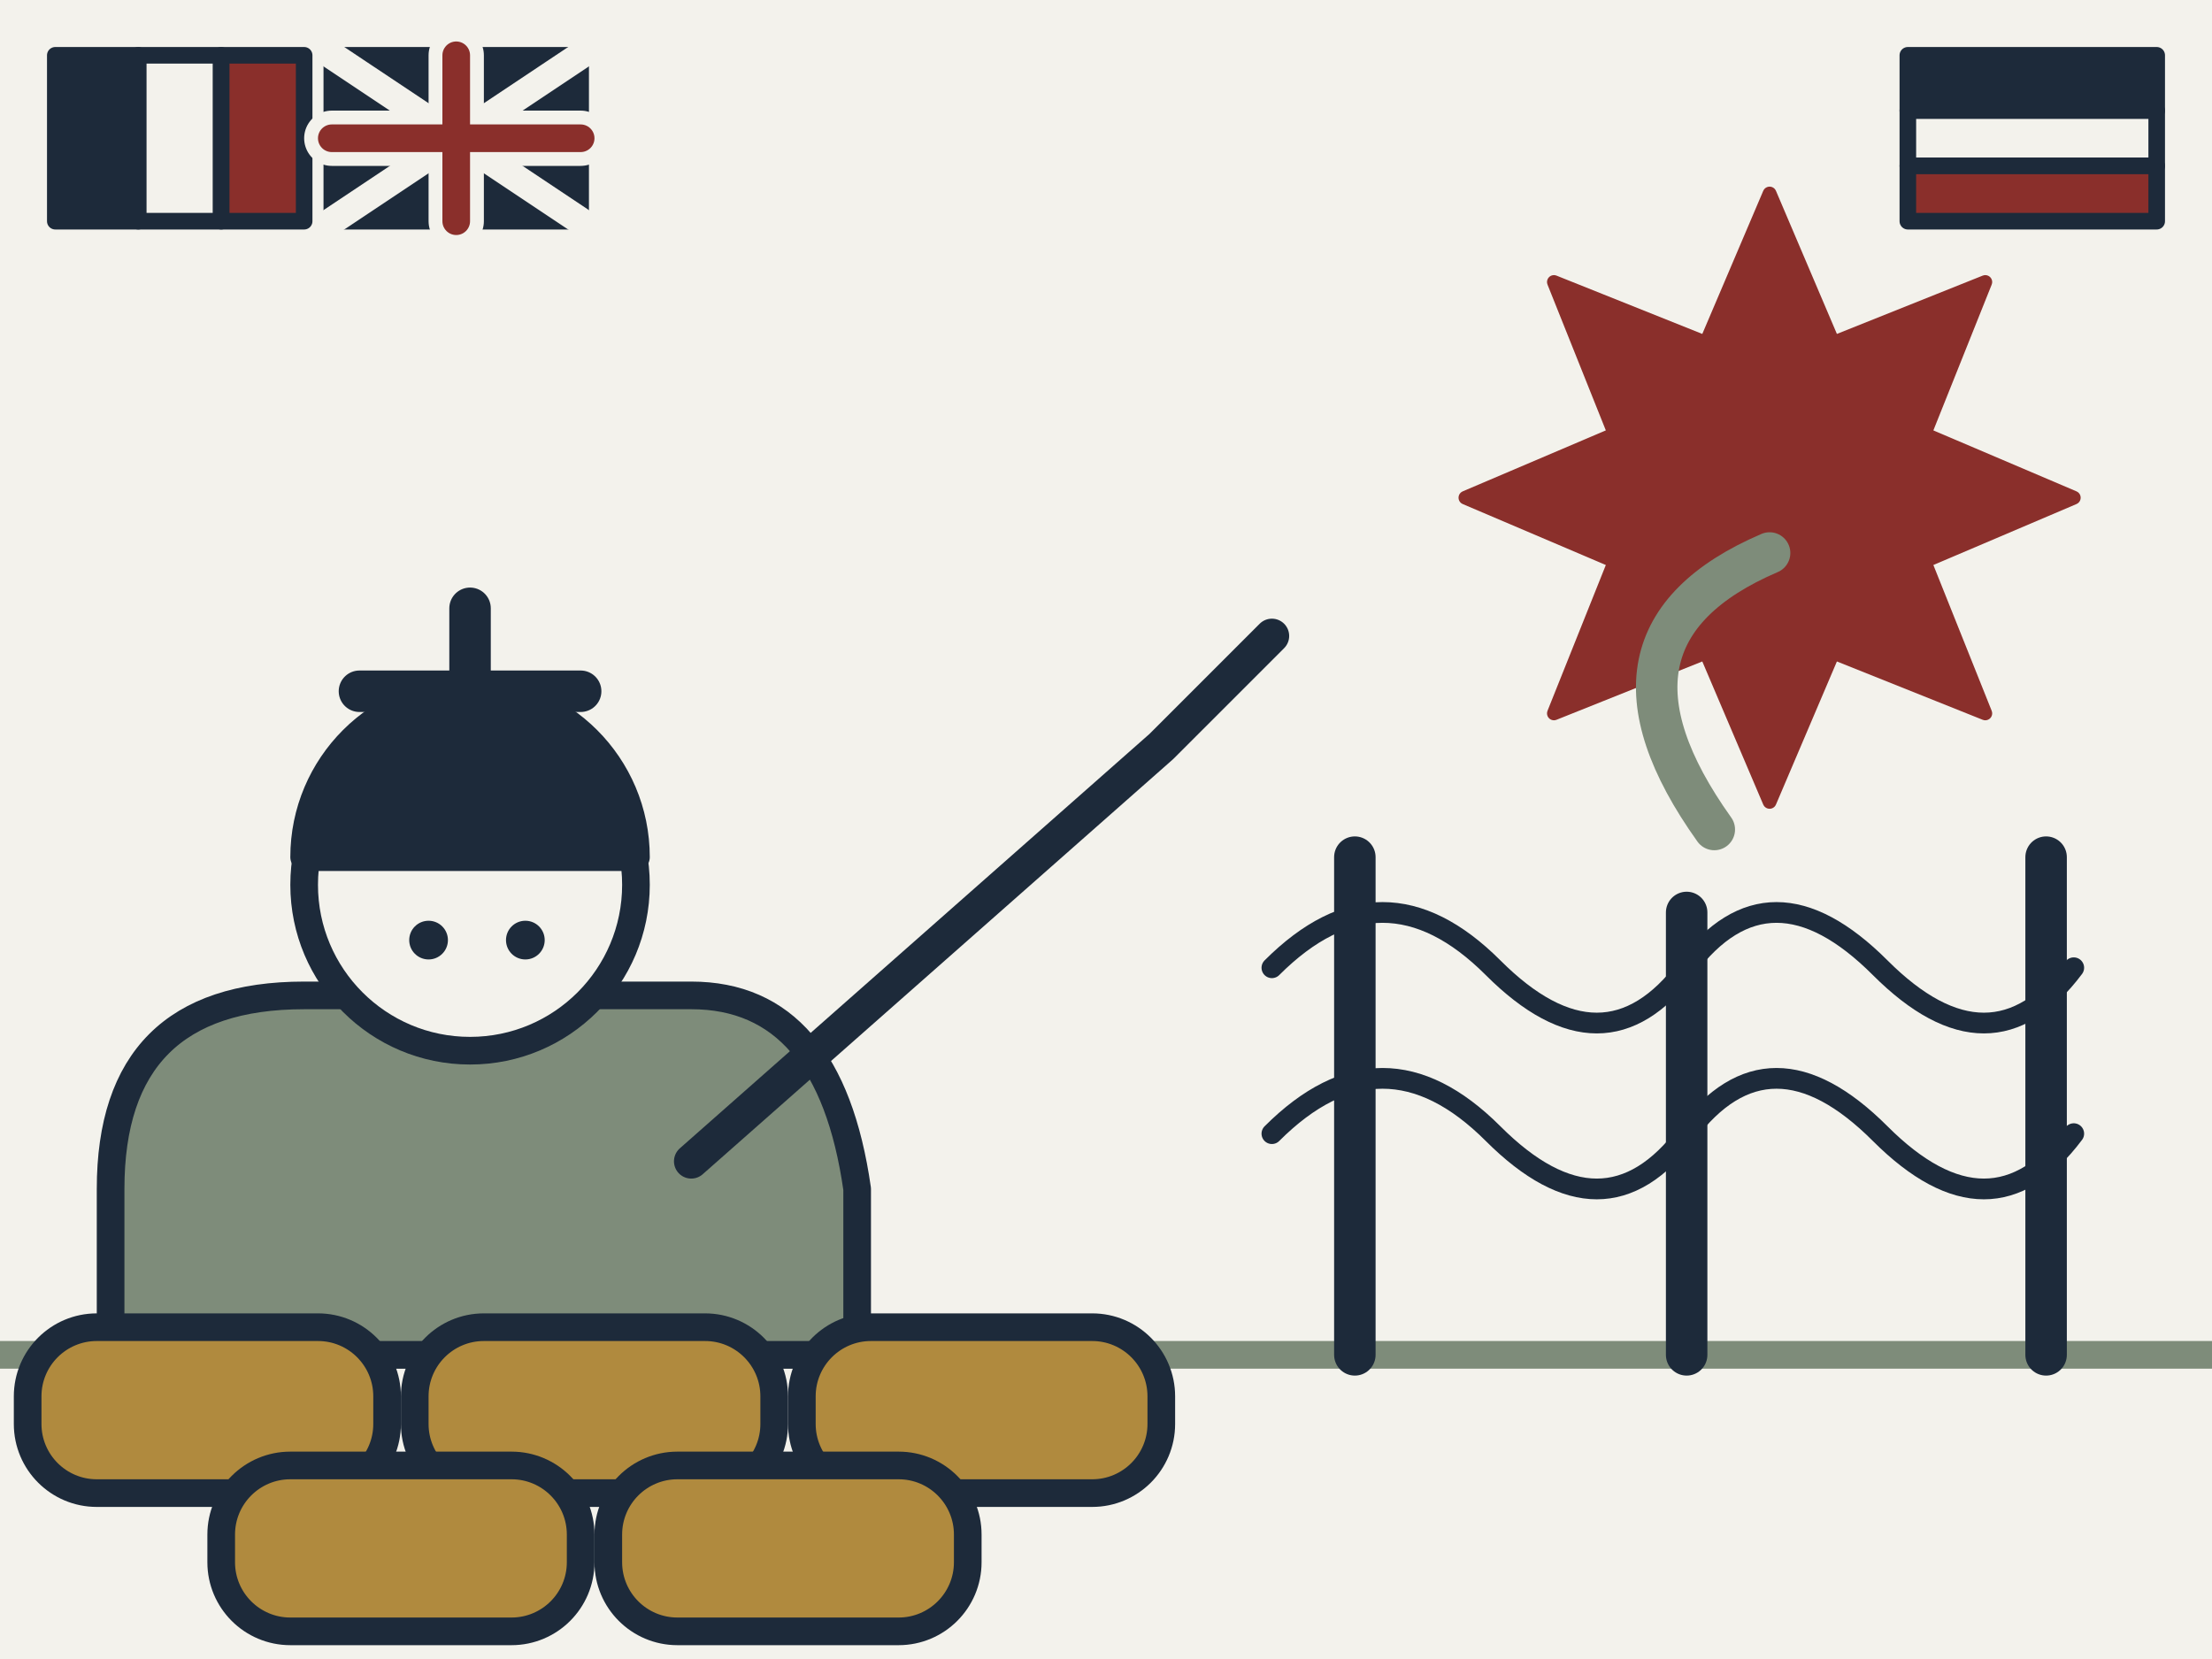
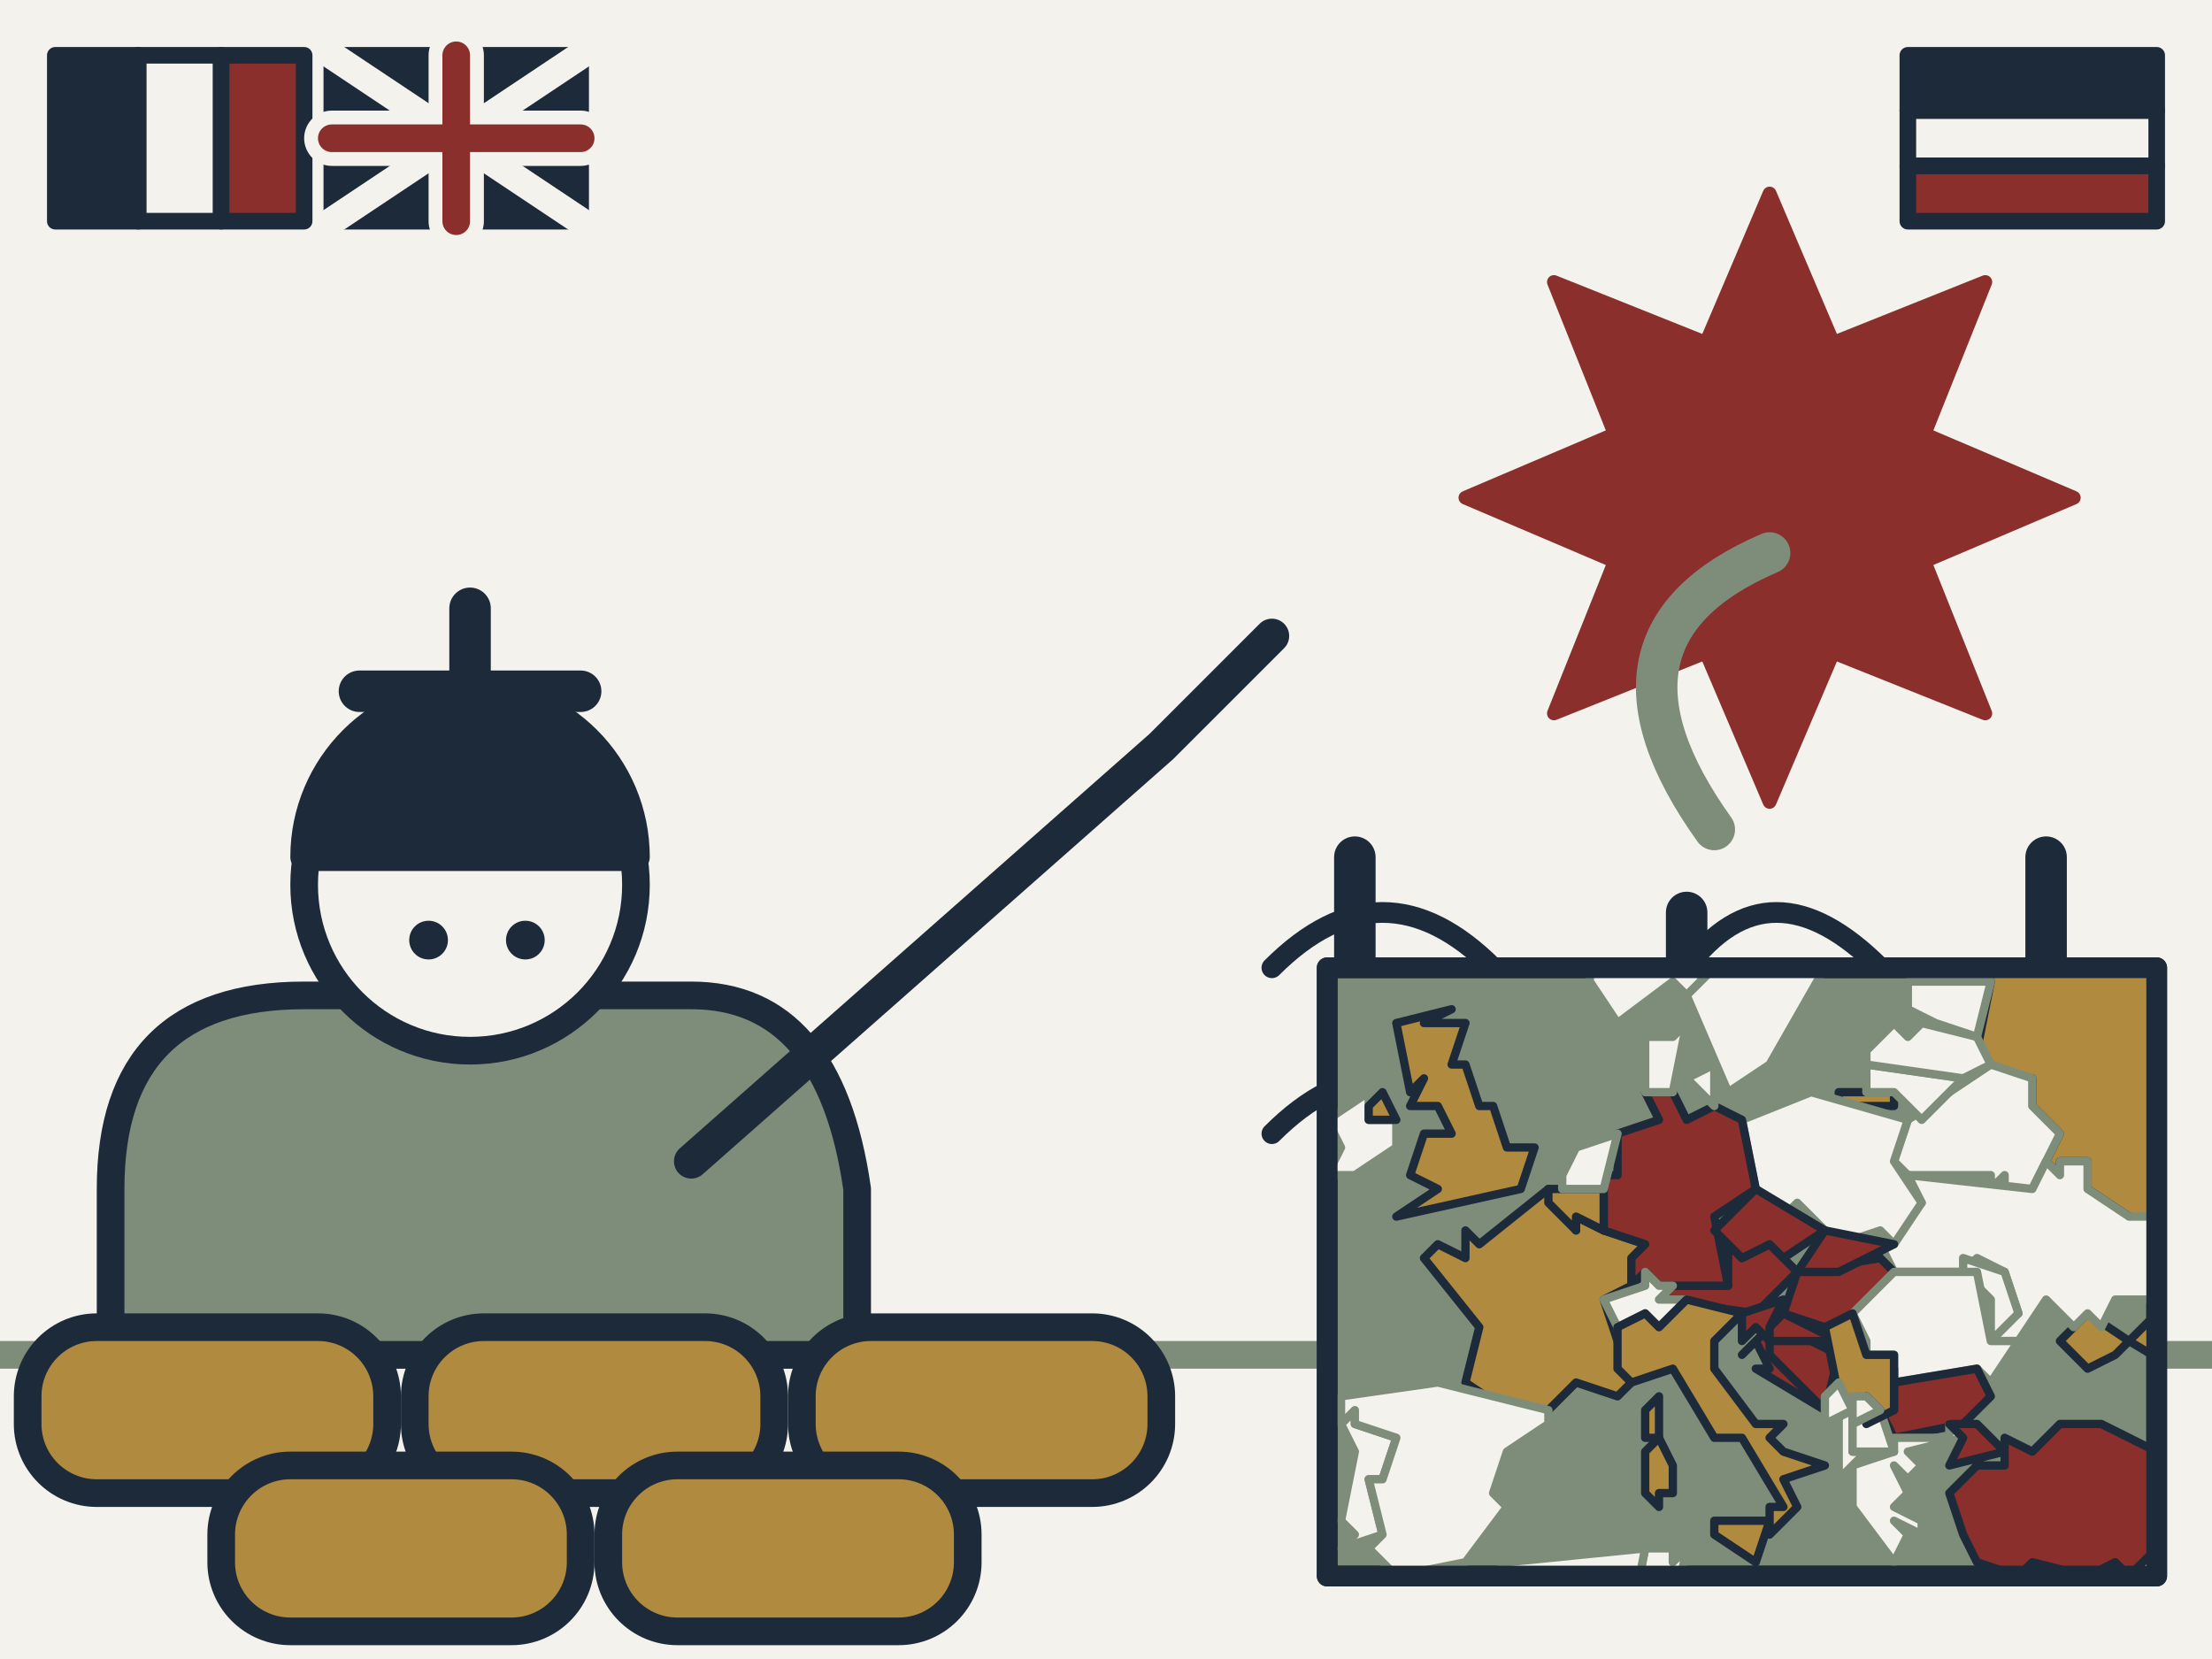
<svg xmlns="http://www.w3.org/2000/svg" viewBox="0 0 160 120" width="160" height="120">
  <rect width="160" height="120" fill="#f3f2ec" />
  <g fill="none" stroke="#1d2a3a" stroke-width="2" stroke-linejoin="round" stroke-linecap="round">
    <path d="M0 98h160" stroke="#7e8c7a" />
    <path d="M150.0 36.0L139.2 40.6L143.6 51.6L132.6 47.2L128.0 58.0L123.4 47.2L112.4 51.6L116.8 40.6L106.0 36.0L116.8 31.4L112.4 20.4L123.4 24.8L128.0 14.0L132.6 24.8L143.6 20.4L139.2 31.4z" fill="#8a2f2b" stroke="#8a2f2b" stroke-width="1" />
    <path d="M124 60q-10-14 4-20" stroke="#7e8c7a" stroke-width="3" />
    <path d="M98 98V62M122 98V66M148 98V62" stroke-width="3" />
    <path d="M92 70q8-8 16 0t14 0 14 0 14 0M92 82q8-8 16 0t14 0 14 0 14 0" stroke-width="1.5" />
    <path d="M8 98V86q0-14 14-14h28q10 0 12 14v12z" fill="#7e8c7a" />
    <circle cx="34" cy="64" r="12" fill="#f3f2ec" />
    <path d="M22 62a12 12 0 0 1 24 0z" fill="#1d2a3a" />
    <path d="M34 50v-6M26 50h16" stroke-width="3" />
    <circle cx="38" cy="68" r="1.4" fill="#1d2a3a" stroke="none" />
    <circle cx="31" cy="68" r="1.4" fill="#1d2a3a" stroke="none" />
    <path d="M50 84l34-30M84 54l8-8" stroke-width="2.5" />
    <g fill="#b08a3e">
      <rect x="2" y="96" width="26" height="12" rx="5" />
      <rect x="30" y="96" width="26" height="12" rx="5" />
      <rect x="58" y="96" width="26" height="12" rx="5" />
      <rect x="16" y="106" width="26" height="12" rx="5" />
      <rect x="44" y="106" width="26" height="12" rx="5" />
    </g>
    <g stroke-width="1.2" transform="translate(4 4)">
      <rect width="6.0" height="12" fill="#1d2a3a" />
      <rect x="6.0" width="6.0" height="12" fill="#f3f2ec" />
      <rect x="12.0" width="6.0" height="12" fill="#8a2f2b" />
    </g>
    <g stroke-width="1.2" transform="translate(24 4)">
      <rect width="18" height="12" fill="#1d2a3a" />
      <path d="M0 0L18 12M18 0L0 12" stroke="#f3f2ec" stroke-width="2" />
      <path d="M9.0 0V12M0 6.0H18" stroke="#f3f2ec" stroke-width="4" />
      <path d="M9.0 0V12M0 6.0H18" stroke="#8a2f2b" stroke-width="2" />
    </g>
    <g stroke-width="1.2" transform="translate(138 4)">
      <rect width="18" height="4.0" fill="#1d2a3a" />
      <rect y="4.0" width="18" height="4.0" fill="#f3f2ec" />
      <rect y="8.0" width="18" height="4.0" fill="#8a2f2b" />
    </g>
+     <g transform="translate(96 70)">
+       <clipPath id="c0012">
+         <rect width="60" height="44" />
+       </clipPath>
+       <rect width="60" height="44" fill="#7e8c7a" stroke-width="1.5" />
+       <g clip-path="url(#c0012)" stroke="#7e8c7a" stroke-width="0.6">
+         <path d="M63 25L63 35L63 30L58 27L61 24L60 23L62 22L63 19L58 18L55 16L55 14L53 14L53 15L52 14L53 12L51 10L51 8L49 8L47 6L48 1L47 1L49 0L48 -1L50 -3L52 -3L48 -3L63 -3L54 -3L63 -3L62 -3L63 -3L63 16L63 6zM41 10L37 10L37 9L41 9zM54 26L55 25L58 27L57 28L55 29L53 27z" fill="#b08a3e" stroke="#1d2a3a" />
+         <path d="M51 -3L27 -3L28 -2L27 1L26 2L25 1L21 4L19 1L19 -3z" fill="#f3f2ec" />
+         <path d="M20 19L23 20L22 23L20 24L22 30L21 31L18 30L16 32L13 32L10 30L11 26L7 21L8 20L10 21L10 19L11 20L16 16L18 19L18 18zM23 32L24 31L24 33L24 34L23 34L23 33z" fill="#b08a3e" stroke="#1d2a3a" />
+         <path d="M24 47L22 47L23 42L25 42L25 43L26 42L25 47L27 47z" fill="#f3f2ec" />
+         <path d="M2 47L11 47L10 46L13 43L23 42L22 47L27 47z" fill="#f3f2ec" />
+         <path d="M57 47L58 47L57 46L58 43L60 42L61 43L63 42L63 47z" fill="#f3f2ec" />
+         <path d="M26 2L28 0L27 -3L40 -3L35 -3L34 -2L36 0L32 7L29 9z" fill="#f3f2ec" />
+         <path d="M48 7L51 8L51 10L53 12L51 16L49 16L49 15L48 16L48 15L42 15L41 14L42 11z" fill="#f3f2ec" />
+         <path d="M52 14L53 15L53 14L55 14L55 16L58 18L61 18L63 20L60 24L57 24L56 26L55 25L54 26L52 24L50 27L48 27L48 26L50 25L49 22L47 21L46 22L41 22L40 20L43 17L42 15L51 16z" fill="#f3f2ec" />
+         <path d="M42 11L41 14L43 17L41 20L40 19L37 20L34 17L33 18L31 16L30 11L35 9z" fill="#f3f2ec" />
+         <path d="M34 22L31 25L24 24L25 23L24 23L29 23L29 20L30 21L32 20z" fill="#8a2f2b" stroke="#1d2a3a" />
+         <path d="M40 21L41 22L39 25L36 26L33 25L34 22z" fill="#8a2f2b" stroke="#1d2a3a" />
+         <path d="M46 22L46 21L49 22L50 25L48 27L48 24z" fill="#f3f2ec" />
+         <path d="M48 27L50 27L48 30L47 29L41 30L41 28L39 28L39 27L38 25L41 22L47 22z" fill="#f3f2ec" />
+         <path d="M46 8L43 11L41 9L39 9L39 7z" fill="#f3f2ec" />
+         <path d="M47 5L48 7L46 8L39 7L39 6L41 4L42 5L43 4z" fill="#f3f2ec" />
+         <path d="M47 1L48 1L47 5L44 4L42 3L42 1z" fill="#f3f2ec" />
+         <path d="M30 11L31 16L28 18L29 23L24 23L23 22L22 23L22 21L23 20L20 19L20 15L21 15L21 12L24 11L23 9L25 9L26 11L28 10z" fill="#8a2f2b" stroke="#1d2a3a" />
+         <path d="M41 29L41 30L47 29L48 31L46 33L41 34L40 32L41 32z" fill="#8a2f2b" stroke="#1d2a3a" />
+         <path d="M41 34L45 34L45 33L46 34L42 35L43 36L42 37L41 36L42 38L41 39L43 40L43 41L41 40L42 41L41 43L38 39L38 36L41 35z" fill="#f3f2ec" />
+         <path d="M63 42L63 41L62 43L60 42L58 44L57 43L55 44L51 43L50 44L47 43L46 41L45 38L47 36L49 36L49 34L51 35L53 33L56 33L60 35L63 35L63 34zM45 33L47 33L49 35L45 36L46 34z" fill="#8a2f2b" stroke="#1d2a3a" />
+         <path d="M39 35L37 37L37 34L37 32L38 32L38 35z" fill="#f3f2ec" />
+         <path d="M33 25L37 27L36 28L36 27L32 27L36 32L31 29L32 29L31 27L30 28z" fill="#8a2f2b" stroke="#1d2a3a" />
+         <path d="M24 23L25 23L24 24L26 24L24 26L23 25L21 26L20 24L23 23L23 22z" fill="#f3f2ec" />
+         <path d="M20 17L20 19L18 18L18 19L16 17L16 16L20 16z" fill="#b08a3e" stroke="#1d2a3a" />
+         <path d="M21 12L20 16L17 16L17 15L18 13z" fill="#f3f2ec" />
+         <path d="M1 33L2 32L2 33L5 34L4 37L3 37L4 41L1 42L2 41L1 40L2 35z" fill="#f3f2ec" />
+         <path d="M3 42L4 41L3 37L4 37L5 34L2 33L2 32L1 33L1 31L8 30L16 32L16 33L13 35L12 38L13 39L10 43L5 44z" fill="#f3f2ec" />
+         <path d="M5 11L5 13L2 15L0 15L1 13L0 11L3 9L3 11z" fill="#f3f2ec" />
+         <path d="M26 24L30 25L28 27L28 29L31 33L33 33L32 34L33 35L36 36L33 37L34 39L32 41L32 39L33 39L30 34L28 34L25 29L22 30L21 29L21 26L23 25L24 26zM31 40L32 40L31 43L28 41L28 40zM23 35L24 34L25 36L25 38L24 38L24 39L23 38z" fill="#b08a3e" stroke="#1d2a3a" />
+         <path d="M25 9L23 9L23 5L25 5L26 4zM28 7L28 8L28 10L26 8z" fill="#f3f2ec" />
+         <path d="M5 11L3 11L3 10L4 9zM9 12L8 10L6 10L7 8L6 9L5 4L9 3L7 4L10 4L9 7L10 7L11 10L12 10L13 13L15 13L14 16L5 18L8 16L6 15L7 12z" fill="#b08a3e" stroke="#1d2a3a" />
+         <path d="M30 25L33 24L32 26L32 27L31 26L30 27z" fill="#8a2f2b" stroke="#1d2a3a" />
+         <path d="M48 -3L52 -3L50 -3L48 -1L43 0L39 -1L39 -3L44 -3L38 -3z" fill="#f3f2ec" />
+         <path d="M41 20L37 22L34 22L36 19z" fill="#8a2f2b" stroke="#1d2a3a" />
+         <path d="M31 16L36 19L33 21L32 20L30 21L28 19z" fill="#8a2f2b" stroke="#1d2a3a" />
+         <path d="M36 32L32 28L32 27L35 27L37 28z" fill="#8a2f2b" stroke="#1d2a3a" />
+         <path d="M40 32L41 35L39 35L38 35L38 33z" fill="#f3f2ec" />
+         <path d="M36 26L38 25L39 28L41 28L41 32L39 33L39 32L40 32L39 31L38 32L37 31z" fill="#b08a3e" stroke="#1d2a3a" />
+         <path d="M38 32L36 33L36 31L37 30z" fill="#f3f2ec" />
+         <path d="M38 33L38 31L39 31L40 32z" fill="#f3f2ec" />
+       </g>
+       <rect width="60" height="44" fill="none" stroke-width="1.5" />
+     </g>
  </g>
</svg>
